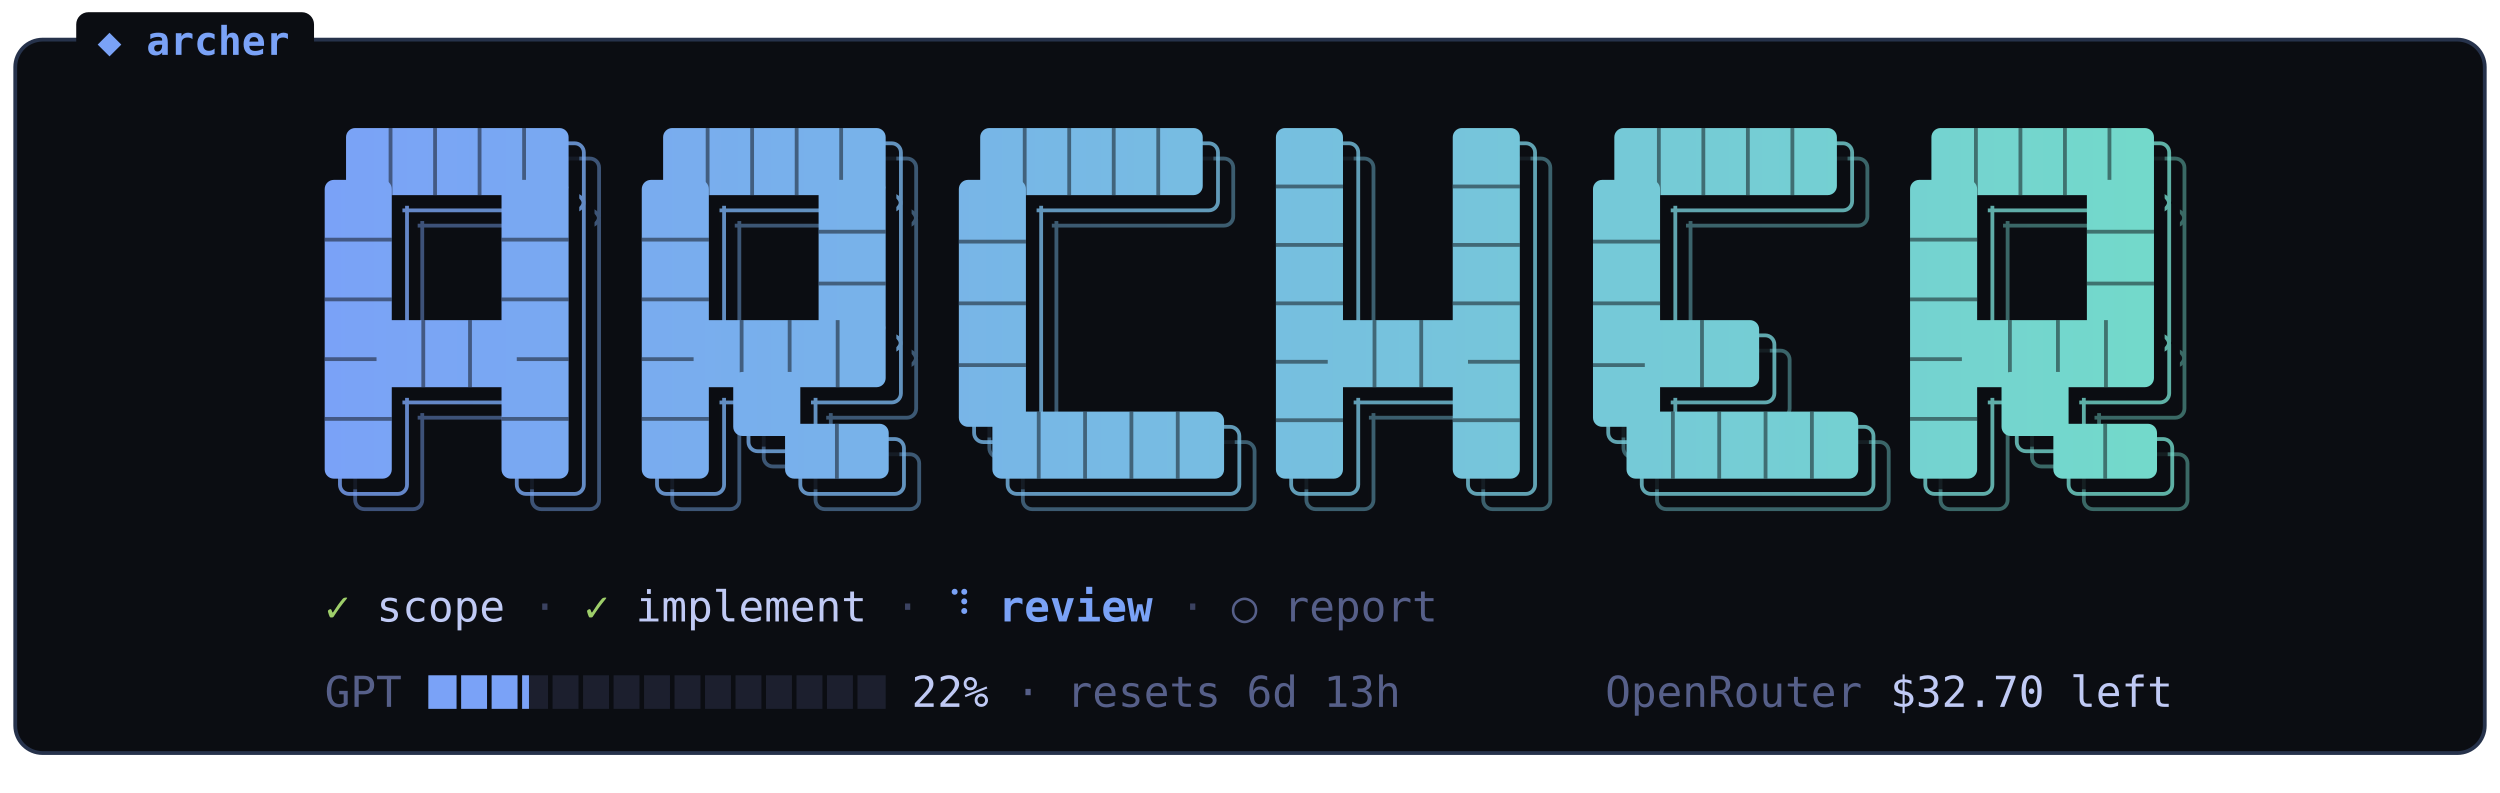
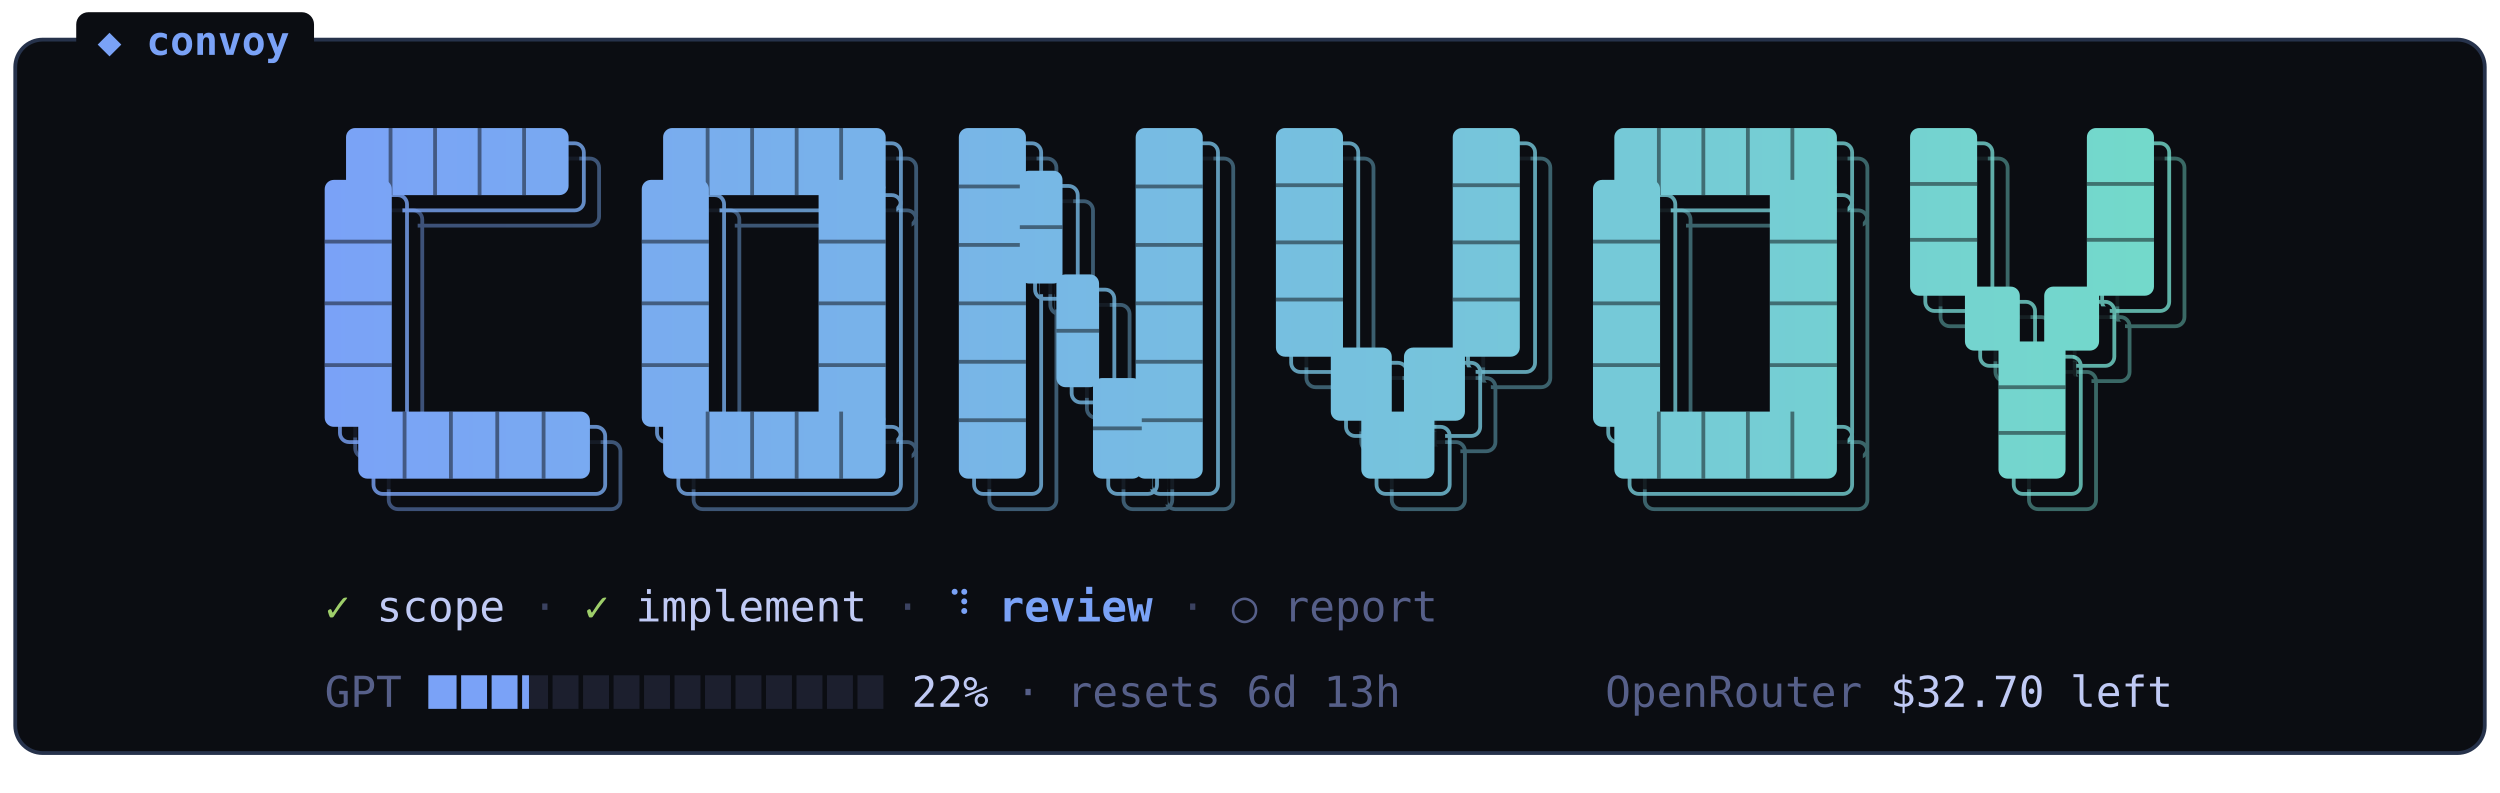
- <svg xmlns="http://www.w3.org/2000/svg" viewBox="0 0 1640 520" width="820" role="img" aria-label="archer">
+ <svg xmlns="http://www.w3.org/2000/svg" viewBox="0 0 1640 520" width="820" role="img" aria-label="convoy">
  <defs>
    <linearGradient id="wm" gradientUnits="userSpaceOnUse" x1="213" y1="0" x2="1427" y2="0">
      <stop offset="0" stop-color="#7AA2F7" />
      <stop offset="1" stop-color="#73DACA" />
    </linearGradient>
  </defs>
  <rect x="10" y="26" width="1620" height="468" rx="18" fill="#0B0D12" stroke="#26324B" stroke-width="2.5" />
  <rect x="50" y="8" width="156" height="36" rx="8" fill="#0B0D12" />
  <text x="64" y="27" font-family="ui-monospace, 'SF Mono', SFMono-Regular, Menlo, Consolas, 'DejaVu Sans Mono', monospace" font-size="26" fill="#7AA2F7" dominant-baseline="central" textLength="16" lengthAdjust="spacingAndGlyphs">◆</text>
-   <text x="96" y="27" font-family="ui-monospace, 'SF Mono', SFMono-Regular, Menlo, Consolas, 'DejaVu Sans Mono', monospace" font-size="26" font-weight="bold" fill="#7AA2F7" dominant-baseline="central" textLength="96" lengthAdjust="spacingAndGlyphs">archer</text>
+   <text x="96" y="27" font-family="ui-monospace, 'SF Mono', SFMono-Regular, Menlo, Consolas, 'DejaVu Sans Mono', monospace" font-size="26" font-weight="bold" fill="#7AA2F7" dominant-baseline="central" textLength="96" lengthAdjust="spacingAndGlyphs">convoy</text>
  <g>
    <g opacity="0.45">
      <rect x="247" y="104" width="146" height="44" rx="6" fill="none" stroke="url(#wm)" stroke-width="2.5" />
-       <rect x="233" y="138" width="44" height="196" rx="6" fill="none" stroke="url(#wm)" stroke-width="2.5" />
-       <rect x="349" y="138" width="44" height="196" rx="6" fill="none" stroke="url(#wm)" stroke-width="2.5" />
-       <rect x="267" y="230" width="92" height="44" rx="6" fill="none" stroke="url(#wm)" stroke-width="2.5" />
      <rect x="250" y="107" width="140" height="38" fill="#0B0D12" />
-       <rect x="236" y="141" width="38" height="190" fill="#0B0D12" />
-       <rect x="352" y="141" width="38" height="190" fill="#0B0D12" />
-       <rect x="270" y="233" width="86" height="38" fill="#0B0D12" />
+       <rect x="233" y="138" width="44" height="162" rx="6" fill="none" stroke="url(#wm)" stroke-width="2.5" />
+       <rect x="236" y="141" width="38" height="156" fill="#0B0D12" />
+       <rect x="255" y="290" width="152" height="44" rx="6" fill="none" stroke="url(#wm)" stroke-width="2.5" />
+       <rect x="258" y="293" width="146" height="38" fill="#0B0D12" />
    </g>
    <g opacity="0.8">
      <rect x="237" y="94" width="146" height="44" rx="6" fill="none" stroke="url(#wm)" stroke-width="2.5" />
-       <rect x="223" y="128" width="44" height="196" rx="6" fill="none" stroke="url(#wm)" stroke-width="2.5" />
-       <rect x="339" y="128" width="44" height="196" rx="6" fill="none" stroke="url(#wm)" stroke-width="2.5" />
-       <rect x="257" y="220" width="92" height="44" rx="6" fill="none" stroke="url(#wm)" stroke-width="2.5" />
      <rect x="240" y="97" width="140" height="38" fill="#0B0D12" />
-       <rect x="226" y="131" width="38" height="190" fill="#0B0D12" />
-       <rect x="342" y="131" width="38" height="190" fill="#0B0D12" />
-       <rect x="260" y="223" width="86" height="38" fill="#0B0D12" />
+       <rect x="223" y="128" width="44" height="162" rx="6" fill="none" stroke="url(#wm)" stroke-width="2.5" />
+       <rect x="226" y="131" width="38" height="156" fill="#0B0D12" />
+       <rect x="245" y="280" width="152" height="44" rx="6" fill="none" stroke="url(#wm)" stroke-width="2.5" />
+       <rect x="248" y="283" width="146" height="38" fill="#0B0D12" />
    </g>
    <rect x="227" y="84" width="146" height="44" rx="6" fill="url(#wm)" />
    <rect x="254.95" y="84" width="2.5" height="44" fill="#0B0D12" opacity="0.5" />
    <rect x="284.15" y="84" width="2.5" height="44" fill="#0B0D12" opacity="0.5" />
    <rect x="313.35" y="84" width="2.5" height="44" fill="#0B0D12" opacity="0.5" />
    <rect x="342.55" y="84" width="2.5" height="44" fill="#0B0D12" opacity="0.5" />
-     <rect x="213" y="118" width="44" height="196" rx="6" fill="url(#wm)" />
-     <rect x="213" y="155.95" width="44" height="2.5" fill="#0B0D12" opacity="0.5" />
-     <rect x="213" y="195.15" width="44" height="2.5" fill="#0B0D12" opacity="0.5" />
-     <rect x="213" y="234.35" width="44" height="2.5" fill="#0B0D12" opacity="0.5" />
-     <rect x="213" y="273.55" width="44" height="2.5" fill="#0B0D12" opacity="0.5" />
-     <rect x="329" y="118" width="44" height="196" rx="6" fill="url(#wm)" />
-     <rect x="329" y="155.95" width="44" height="2.5" fill="#0B0D12" opacity="0.5" />
-     <rect x="329" y="195.15" width="44" height="2.5" fill="#0B0D12" opacity="0.5" />
-     <rect x="329" y="234.35" width="44" height="2.5" fill="#0B0D12" opacity="0.5" />
-     <rect x="329" y="273.55" width="44" height="2.5" fill="#0B0D12" opacity="0.5" />
-     <rect x="247" y="210" width="92" height="44" rx="6" fill="url(#wm)" />
-     <rect x="276.42" y="210" width="2.5" height="44" fill="#0B0D12" opacity="0.5" />
-     <rect x="307.08" y="210" width="2.5" height="44" fill="#0B0D12" opacity="0.5" />
+     <rect x="213" y="118" width="44" height="162" rx="6" fill="url(#wm)" />
+     <rect x="213" y="157.25" width="44" height="2.5" fill="#0B0D12" opacity="0.5" />
+     <rect x="213" y="197.75" width="44" height="2.5" fill="#0B0D12" opacity="0.5" />
+     <rect x="213" y="238.25" width="44" height="2.5" fill="#0B0D12" opacity="0.5" />
+     <rect x="235" y="270" width="152" height="44" rx="6" fill="url(#wm)" />
+     <rect x="264.15" y="270" width="2.5" height="44" fill="#0B0D12" opacity="0.5" />
+     <rect x="294.55" y="270" width="2.5" height="44" fill="#0B0D12" opacity="0.5" />
+     <rect x="324.95" y="270" width="2.5" height="44" fill="#0B0D12" opacity="0.5" />
+     <rect x="355.35" y="270" width="2.5" height="44" fill="#0B0D12" opacity="0.5" />
  </g>
  <g>
    <g opacity="0.45">
      <rect x="455" y="104" width="146" height="44" rx="6" fill="none" stroke="url(#wm)" stroke-width="2.5" />
-       <rect x="441" y="138" width="44" height="196" rx="6" fill="none" stroke="url(#wm)" stroke-width="2.5" />
-       <rect x="557" y="138" width="44" height="102" rx="6" fill="none" stroke="url(#wm)" stroke-width="2.5" />
-       <rect x="475" y="230" width="126" height="44" rx="6" fill="none" stroke="url(#wm)" stroke-width="2.5" />
-       <rect x="501" y="264" width="44" height="42" rx="6" fill="none" stroke="url(#wm)" stroke-width="2.5" />
-       <rect x="535" y="298" width="68" height="36" rx="6" fill="none" stroke="url(#wm)" stroke-width="2.5" />
      <rect x="458" y="107" width="140" height="38" fill="#0B0D12" />
-       <rect x="444" y="141" width="38" height="190" fill="#0B0D12" />
-       <rect x="560" y="141" width="38" height="96" fill="#0B0D12" />
-       <rect x="478" y="233" width="120" height="38" fill="#0B0D12" />
-       <rect x="504" y="267" width="38" height="36" fill="#0B0D12" />
-       <rect x="538" y="301" width="62" height="30" fill="#0B0D12" />
+       <rect x="441" y="138" width="44" height="162" rx="6" fill="none" stroke="url(#wm)" stroke-width="2.5" />
+       <rect x="444" y="141" width="38" height="156" fill="#0B0D12" />
+       <rect x="557" y="138" width="44" height="162" rx="6" fill="none" stroke="url(#wm)" stroke-width="2.5" />
+       <rect x="560" y="141" width="38" height="156" fill="#0B0D12" />
+       <rect x="455" y="290" width="146" height="44" rx="6" fill="none" stroke="url(#wm)" stroke-width="2.5" />
+       <rect x="458" y="293" width="140" height="38" fill="#0B0D12" />
    </g>
    <g opacity="0.8">
      <rect x="445" y="94" width="146" height="44" rx="6" fill="none" stroke="url(#wm)" stroke-width="2.5" />
-       <rect x="431" y="128" width="44" height="196" rx="6" fill="none" stroke="url(#wm)" stroke-width="2.5" />
-       <rect x="547" y="128" width="44" height="102" rx="6" fill="none" stroke="url(#wm)" stroke-width="2.5" />
-       <rect x="465" y="220" width="126" height="44" rx="6" fill="none" stroke="url(#wm)" stroke-width="2.5" />
-       <rect x="491" y="254" width="44" height="42" rx="6" fill="none" stroke="url(#wm)" stroke-width="2.5" />
-       <rect x="525" y="288" width="68" height="36" rx="6" fill="none" stroke="url(#wm)" stroke-width="2.5" />
      <rect x="448" y="97" width="140" height="38" fill="#0B0D12" />
-       <rect x="434" y="131" width="38" height="190" fill="#0B0D12" />
-       <rect x="550" y="131" width="38" height="96" fill="#0B0D12" />
-       <rect x="468" y="223" width="120" height="38" fill="#0B0D12" />
-       <rect x="494" y="257" width="38" height="36" fill="#0B0D12" />
-       <rect x="528" y="291" width="62" height="30" fill="#0B0D12" />
+       <rect x="431" y="128" width="44" height="162" rx="6" fill="none" stroke="url(#wm)" stroke-width="2.5" />
+       <rect x="434" y="131" width="38" height="156" fill="#0B0D12" />
+       <rect x="547" y="128" width="44" height="162" rx="6" fill="none" stroke="url(#wm)" stroke-width="2.5" />
+       <rect x="550" y="131" width="38" height="156" fill="#0B0D12" />
+       <rect x="445" y="280" width="146" height="44" rx="6" fill="none" stroke="url(#wm)" stroke-width="2.5" />
+       <rect x="448" y="283" width="140" height="38" fill="#0B0D12" />
    </g>
    <rect x="435" y="84" width="146" height="44" rx="6" fill="url(#wm)" />
    <rect x="462.95" y="84" width="2.5" height="44" fill="#0B0D12" opacity="0.5" />
    <rect x="492.15" y="84" width="2.5" height="44" fill="#0B0D12" opacity="0.5" />
    <rect x="521.35" y="84" width="2.5" height="44" fill="#0B0D12" opacity="0.5" />
    <rect x="550.55" y="84" width="2.5" height="44" fill="#0B0D12" opacity="0.5" />
-     <rect x="421" y="118" width="44" height="196" rx="6" fill="url(#wm)" />
-     <rect x="421" y="155.95" width="44" height="2.5" fill="#0B0D12" opacity="0.5" />
-     <rect x="421" y="195.15" width="44" height="2.5" fill="#0B0D12" opacity="0.5" />
-     <rect x="421" y="234.35" width="44" height="2.5" fill="#0B0D12" opacity="0.5" />
-     <rect x="421" y="273.55" width="44" height="2.5" fill="#0B0D12" opacity="0.5" />
-     <rect x="537" y="118" width="44" height="102" rx="6" fill="url(#wm)" />
-     <rect x="537" y="150.75" width="44" height="2.5" fill="#0B0D12" opacity="0.5" />
-     <rect x="537" y="184.75" width="44" height="2.5" fill="#0B0D12" opacity="0.5" />
-     <rect x="455" y="210" width="126" height="44" rx="6" fill="url(#wm)" />
-     <rect x="485.25" y="210" width="2.5" height="44" fill="#0B0D12" opacity="0.5" />
-     <rect x="516.75" y="210" width="2.5" height="44" fill="#0B0D12" opacity="0.5" />
-     <rect x="548.25" y="210" width="2.5" height="44" fill="#0B0D12" opacity="0.5" />
-     <rect x="481" y="244" width="44" height="42" rx="6" fill="url(#wm)" />
-     <rect x="515" y="278" width="68" height="36" rx="6" fill="url(#wm)" />
-     <rect x="547.75" y="278" width="2.5" height="36" fill="#0B0D12" opacity="0.5" />
-   </g>
-   <g>
-     <g opacity="0.45">
-       <rect x="663" y="104" width="146" height="44" rx="6" fill="none" stroke="url(#wm)" stroke-width="2.5" />
-       <rect x="649" y="138" width="44" height="162" rx="6" fill="none" stroke="url(#wm)" stroke-width="2.5" />
-       <rect x="671" y="290" width="152" height="44" rx="6" fill="none" stroke="url(#wm)" stroke-width="2.5" />
-       <rect x="666" y="107" width="140" height="38" fill="#0B0D12" />
-       <rect x="652" y="141" width="38" height="156" fill="#0B0D12" />
-       <rect x="674" y="293" width="146" height="38" fill="#0B0D12" />
-     </g>
-     <g opacity="0.8">
-       <rect x="653" y="94" width="146" height="44" rx="6" fill="none" stroke="url(#wm)" stroke-width="2.5" />
-       <rect x="639" y="128" width="44" height="162" rx="6" fill="none" stroke="url(#wm)" stroke-width="2.5" />
-       <rect x="661" y="280" width="152" height="44" rx="6" fill="none" stroke="url(#wm)" stroke-width="2.5" />
-       <rect x="656" y="97" width="140" height="38" fill="#0B0D12" />
-       <rect x="642" y="131" width="38" height="156" fill="#0B0D12" />
-       <rect x="664" y="283" width="146" height="38" fill="#0B0D12" />
-     </g>
-     <rect x="643" y="84" width="146" height="44" rx="6" fill="url(#wm)" />
-     <rect x="670.95" y="84" width="2.5" height="44" fill="#0B0D12" opacity="0.5" />
-     <rect x="700.15" y="84" width="2.5" height="44" fill="#0B0D12" opacity="0.5" />
-     <rect x="729.35" y="84" width="2.5" height="44" fill="#0B0D12" opacity="0.5" />
-     <rect x="758.55" y="84" width="2.5" height="44" fill="#0B0D12" opacity="0.5" />
-     <rect x="629" y="118" width="44" height="162" rx="6" fill="url(#wm)" />
-     <rect x="629" y="157.25" width="44" height="2.5" fill="#0B0D12" opacity="0.5" />
+     <rect x="421" y="118" width="44" height="162" rx="6" fill="url(#wm)" />
+     <rect x="421" y="157.25" width="44" height="2.5" fill="#0B0D12" opacity="0.5" />
+     <rect x="421" y="197.75" width="44" height="2.5" fill="#0B0D12" opacity="0.5" />
+     <rect x="421" y="238.25" width="44" height="2.5" fill="#0B0D12" opacity="0.5" />
+     <rect x="537" y="118" width="44" height="162" rx="6" fill="url(#wm)" />
+     <rect x="537" y="157.25" width="44" height="2.5" fill="#0B0D12" opacity="0.5" />
+     <rect x="537" y="197.75" width="44" height="2.5" fill="#0B0D12" opacity="0.5" />
+     <rect x="537" y="238.25" width="44" height="2.5" fill="#0B0D12" opacity="0.5" />
+     <rect x="435" y="270" width="146" height="44" rx="6" fill="url(#wm)" />
+     <rect x="462.95" y="270" width="2.5" height="44" fill="#0B0D12" opacity="0.5" />
+     <rect x="492.15" y="270" width="2.5" height="44" fill="#0B0D12" opacity="0.5" />
+     <rect x="521.35" y="270" width="2.5" height="44" fill="#0B0D12" opacity="0.5" />
+     <rect x="550.55" y="270" width="2.5" height="44" fill="#0B0D12" opacity="0.5" />
+   </g>
+   <g>
+     <g opacity="0.45">
+       <rect x="649" y="104" width="44" height="230" rx="6" fill="none" stroke="url(#wm)" stroke-width="2.5" />
+       <rect x="652" y="107" width="38" height="224" fill="#0B0D12" />
+       <rect x="765" y="104" width="44" height="230" rx="6" fill="none" stroke="url(#wm)" stroke-width="2.5" />
+       <rect x="768" y="107" width="38" height="224" fill="#0B0D12" />
+       <rect x="689" y="132" width="28" height="74" rx="6" fill="none" stroke="url(#wm)" stroke-width="2.5" />
+       <rect x="692" y="135" width="22" height="68" fill="#0B0D12" />
+       <rect x="713" y="200" width="28" height="74" rx="6" fill="none" stroke="url(#wm)" stroke-width="2.5" />
+       <rect x="716" y="203" width="22" height="68" fill="#0B0D12" />
+       <rect x="737" y="268" width="32" height="66" rx="6" fill="none" stroke="url(#wm)" stroke-width="2.5" />
+       <rect x="740" y="271" width="26" height="60" fill="#0B0D12" />
+     </g>
+     <g opacity="0.8">
+       <rect x="639" y="94" width="44" height="230" rx="6" fill="none" stroke="url(#wm)" stroke-width="2.5" />
+       <rect x="642" y="97" width="38" height="224" fill="#0B0D12" />
+       <rect x="755" y="94" width="44" height="230" rx="6" fill="none" stroke="url(#wm)" stroke-width="2.5" />
+       <rect x="758" y="97" width="38" height="224" fill="#0B0D12" />
+       <rect x="679" y="122" width="28" height="74" rx="6" fill="none" stroke="url(#wm)" stroke-width="2.5" />
+       <rect x="682" y="125" width="22" height="68" fill="#0B0D12" />
+       <rect x="703" y="190" width="28" height="74" rx="6" fill="none" stroke="url(#wm)" stroke-width="2.5" />
+       <rect x="706" y="193" width="22" height="68" fill="#0B0D12" />
+       <rect x="727" y="258" width="32" height="66" rx="6" fill="none" stroke="url(#wm)" stroke-width="2.5" />
+       <rect x="730" y="261" width="26" height="60" fill="#0B0D12" />
+     </g>
+     <rect x="629" y="84" width="44" height="230" rx="6" fill="url(#wm)" />
+     <rect x="629" y="121.08" width="44" height="2.5" fill="#0B0D12" opacity="0.5" />
+     <rect x="629" y="159.42" width="44" height="2.5" fill="#0B0D12" opacity="0.5" />
    <rect x="629" y="197.75" width="44" height="2.5" fill="#0B0D12" opacity="0.5" />
-     <rect x="629" y="238.25" width="44" height="2.5" fill="#0B0D12" opacity="0.5" />
-     <rect x="651" y="270" width="152" height="44" rx="6" fill="url(#wm)" />
-     <rect x="680.15" y="270" width="2.5" height="44" fill="#0B0D12" opacity="0.5" />
-     <rect x="710.55" y="270" width="2.5" height="44" fill="#0B0D12" opacity="0.5" />
-     <rect x="740.95" y="270" width="2.5" height="44" fill="#0B0D12" opacity="0.5" />
-     <rect x="771.35" y="270" width="2.5" height="44" fill="#0B0D12" opacity="0.5" />
-   </g>
-   <g>
-     <g opacity="0.45">
-       <rect x="857" y="104" width="44" height="230" rx="6" fill="none" stroke="url(#wm)" stroke-width="2.5" />
-       <rect x="973" y="104" width="44" height="230" rx="6" fill="none" stroke="url(#wm)" stroke-width="2.5" />
-       <rect x="891" y="230" width="92" height="44" rx="6" fill="none" stroke="url(#wm)" stroke-width="2.5" />
-       <rect x="860" y="107" width="38" height="224" fill="#0B0D12" />
-       <rect x="976" y="107" width="38" height="224" fill="#0B0D12" />
-       <rect x="894" y="233" width="86" height="38" fill="#0B0D12" />
-     </g>
-     <g opacity="0.8">
-       <rect x="847" y="94" width="44" height="230" rx="6" fill="none" stroke="url(#wm)" stroke-width="2.5" />
-       <rect x="963" y="94" width="44" height="230" rx="6" fill="none" stroke="url(#wm)" stroke-width="2.5" />
-       <rect x="881" y="220" width="92" height="44" rx="6" fill="none" stroke="url(#wm)" stroke-width="2.5" />
-       <rect x="850" y="97" width="38" height="224" fill="#0B0D12" />
-       <rect x="966" y="97" width="38" height="224" fill="#0B0D12" />
-       <rect x="884" y="223" width="86" height="38" fill="#0B0D12" />
-     </g>
-     <rect x="837" y="84" width="44" height="230" rx="6" fill="url(#wm)" />
-     <rect x="837" y="121.08" width="44" height="2.5" fill="#0B0D12" opacity="0.5" />
-     <rect x="837" y="159.42" width="44" height="2.5" fill="#0B0D12" opacity="0.5" />
-     <rect x="837" y="197.75" width="44" height="2.5" fill="#0B0D12" opacity="0.5" />
-     <rect x="837" y="236.08" width="44" height="2.5" fill="#0B0D12" opacity="0.5" />
-     <rect x="837" y="274.42" width="44" height="2.5" fill="#0B0D12" opacity="0.5" />
-     <rect x="953" y="84" width="44" height="230" rx="6" fill="url(#wm)" />
-     <rect x="953" y="121.08" width="44" height="2.5" fill="#0B0D12" opacity="0.5" />
-     <rect x="953" y="159.42" width="44" height="2.5" fill="#0B0D12" opacity="0.5" />
-     <rect x="953" y="197.75" width="44" height="2.5" fill="#0B0D12" opacity="0.5" />
-     <rect x="953" y="236.08" width="44" height="2.5" fill="#0B0D12" opacity="0.5" />
-     <rect x="953" y="274.42" width="44" height="2.5" fill="#0B0D12" opacity="0.5" />
-     <rect x="871" y="210" width="92" height="44" rx="6" fill="url(#wm)" />
-     <rect x="900.42" y="210" width="2.5" height="44" fill="#0B0D12" opacity="0.5" />
-     <rect x="931.08" y="210" width="2.5" height="44" fill="#0B0D12" opacity="0.5" />
+     <rect x="629" y="236.08" width="44" height="2.5" fill="#0B0D12" opacity="0.5" />
+     <rect x="629" y="274.42" width="44" height="2.5" fill="#0B0D12" opacity="0.5" />
+     <rect x="745" y="84" width="44" height="230" rx="6" fill="url(#wm)" />
+     <rect x="745" y="121.08" width="44" height="2.5" fill="#0B0D12" opacity="0.5" />
+     <rect x="745" y="159.42" width="44" height="2.5" fill="#0B0D12" opacity="0.5" />
+     <rect x="745" y="197.75" width="44" height="2.5" fill="#0B0D12" opacity="0.5" />
+     <rect x="745" y="236.08" width="44" height="2.5" fill="#0B0D12" opacity="0.5" />
+     <rect x="745" y="274.42" width="44" height="2.5" fill="#0B0D12" opacity="0.5" />
+     <rect x="669" y="112" width="28" height="74" rx="6" fill="url(#wm)" />
+     <rect x="669" y="147.75" width="28" height="2.5" fill="#0B0D12" opacity="0.5" />
+     <rect x="693" y="180" width="28" height="74" rx="6" fill="url(#wm)" />
+     <rect x="693" y="215.75" width="28" height="2.5" fill="#0B0D12" opacity="0.5" />
+     <rect x="717" y="248" width="32" height="66" rx="6" fill="url(#wm)" />
+     <rect x="717" y="279.75" width="32" height="2.5" fill="#0B0D12" opacity="0.5" />
+   </g>
+   <g>
+     <g opacity="0.45">
+       <rect x="857" y="104" width="44" height="150" rx="6" fill="none" stroke="url(#wm)" stroke-width="2.5" />
+       <rect x="860" y="107" width="38" height="144" fill="#0B0D12" />
+       <rect x="973" y="104" width="44" height="150" rx="6" fill="none" stroke="url(#wm)" stroke-width="2.5" />
+       <rect x="976" y="107" width="38" height="144" fill="#0B0D12" />
+       <rect x="893" y="248" width="40" height="48" rx="6" fill="none" stroke="url(#wm)" stroke-width="2.5" />
+       <rect x="896" y="251" width="34" height="42" fill="#0B0D12" />
+       <rect x="941" y="248" width="40" height="48" rx="6" fill="none" stroke="url(#wm)" stroke-width="2.5" />
+       <rect x="944" y="251" width="34" height="42" fill="#0B0D12" />
+       <rect x="913" y="290" width="48" height="44" rx="6" fill="none" stroke="url(#wm)" stroke-width="2.5" />
+       <rect x="916" y="293" width="42" height="38" fill="#0B0D12" />
+     </g>
+     <g opacity="0.8">
+       <rect x="847" y="94" width="44" height="150" rx="6" fill="none" stroke="url(#wm)" stroke-width="2.5" />
+       <rect x="850" y="97" width="38" height="144" fill="#0B0D12" />
+       <rect x="963" y="94" width="44" height="150" rx="6" fill="none" stroke="url(#wm)" stroke-width="2.5" />
+       <rect x="966" y="97" width="38" height="144" fill="#0B0D12" />
+       <rect x="883" y="238" width="40" height="48" rx="6" fill="none" stroke="url(#wm)" stroke-width="2.5" />
+       <rect x="886" y="241" width="34" height="42" fill="#0B0D12" />
+       <rect x="931" y="238" width="40" height="48" rx="6" fill="none" stroke="url(#wm)" stroke-width="2.5" />
+       <rect x="934" y="241" width="34" height="42" fill="#0B0D12" />
+       <rect x="903" y="280" width="48" height="44" rx="6" fill="none" stroke="url(#wm)" stroke-width="2.5" />
+       <rect x="906" y="283" width="42" height="38" fill="#0B0D12" />
+     </g>
+     <rect x="837" y="84" width="44" height="150" rx="6" fill="url(#wm)" />
+     <rect x="837" y="120.25" width="44" height="2.5" fill="#0B0D12" opacity="0.5" />
+     <rect x="837" y="157.75" width="44" height="2.5" fill="#0B0D12" opacity="0.5" />
+     <rect x="837" y="195.25" width="44" height="2.5" fill="#0B0D12" opacity="0.5" />
+     <rect x="953" y="84" width="44" height="150" rx="6" fill="url(#wm)" />
+     <rect x="953" y="120.25" width="44" height="2.5" fill="#0B0D12" opacity="0.5" />
+     <rect x="953" y="157.75" width="44" height="2.5" fill="#0B0D12" opacity="0.5" />
+     <rect x="953" y="195.25" width="44" height="2.5" fill="#0B0D12" opacity="0.5" />
+     <rect x="873" y="228" width="40" height="48" rx="6" fill="url(#wm)" />
+     <rect x="921" y="228" width="40" height="48" rx="6" fill="url(#wm)" />
+     <rect x="893" y="270" width="48" height="44" rx="6" fill="url(#wm)" />
  </g>
  <g>
    <g opacity="0.45">
      <rect x="1079" y="104" width="146" height="44" rx="6" fill="none" stroke="url(#wm)" stroke-width="2.5" />
+       <rect x="1082" y="107" width="140" height="38" fill="#0B0D12" />
      <rect x="1065" y="138" width="44" height="162" rx="6" fill="none" stroke="url(#wm)" stroke-width="2.5" />
-       <rect x="1099" y="230" width="75" height="44" rx="6" fill="none" stroke="url(#wm)" stroke-width="2.5" />
-       <rect x="1087" y="290" width="152" height="44" rx="6" fill="none" stroke="url(#wm)" stroke-width="2.5" />
-       <rect x="1082" y="107" width="140" height="38" fill="#0B0D12" />
      <rect x="1068" y="141" width="38" height="156" fill="#0B0D12" />
-       <rect x="1102" y="233" width="69" height="38" fill="#0B0D12" />
-       <rect x="1090" y="293" width="146" height="38" fill="#0B0D12" />
+       <rect x="1181" y="138" width="44" height="162" rx="6" fill="none" stroke="url(#wm)" stroke-width="2.5" />
+       <rect x="1184" y="141" width="38" height="156" fill="#0B0D12" />
+       <rect x="1079" y="290" width="146" height="44" rx="6" fill="none" stroke="url(#wm)" stroke-width="2.5" />
+       <rect x="1082" y="293" width="140" height="38" fill="#0B0D12" />
    </g>
    <g opacity="0.8">
      <rect x="1069" y="94" width="146" height="44" rx="6" fill="none" stroke="url(#wm)" stroke-width="2.5" />
+       <rect x="1072" y="97" width="140" height="38" fill="#0B0D12" />
      <rect x="1055" y="128" width="44" height="162" rx="6" fill="none" stroke="url(#wm)" stroke-width="2.5" />
-       <rect x="1089" y="220" width="75" height="44" rx="6" fill="none" stroke="url(#wm)" stroke-width="2.5" />
-       <rect x="1077" y="280" width="152" height="44" rx="6" fill="none" stroke="url(#wm)" stroke-width="2.5" />
-       <rect x="1072" y="97" width="140" height="38" fill="#0B0D12" />
      <rect x="1058" y="131" width="38" height="156" fill="#0B0D12" />
-       <rect x="1092" y="223" width="69" height="38" fill="#0B0D12" />
-       <rect x="1080" y="283" width="146" height="38" fill="#0B0D12" />
+       <rect x="1171" y="128" width="44" height="162" rx="6" fill="none" stroke="url(#wm)" stroke-width="2.5" />
+       <rect x="1174" y="131" width="38" height="156" fill="#0B0D12" />
+       <rect x="1069" y="280" width="146" height="44" rx="6" fill="none" stroke="url(#wm)" stroke-width="2.5" />
+       <rect x="1072" y="283" width="140" height="38" fill="#0B0D12" />
    </g>
    <rect x="1059" y="84" width="146" height="44" rx="6" fill="url(#wm)" />
    <rect x="1086.95" y="84" width="2.5" height="44" fill="#0B0D12" opacity="0.5" />
    <rect x="1116.15" y="84" width="2.5" height="44" fill="#0B0D12" opacity="0.5" />
    <rect x="1145.35" y="84" width="2.5" height="44" fill="#0B0D12" opacity="0.5" />
    <rect x="1174.55" y="84" width="2.5" height="44" fill="#0B0D12" opacity="0.5" />
    <rect x="1045" y="118" width="44" height="162" rx="6" fill="url(#wm)" />
    <rect x="1045" y="157.25" width="44" height="2.5" fill="#0B0D12" opacity="0.5" />
    <rect x="1045" y="197.75" width="44" height="2.5" fill="#0B0D12" opacity="0.5" />
    <rect x="1045" y="238.25" width="44" height="2.5" fill="#0B0D12" opacity="0.5" />
-     <rect x="1079" y="210" width="75" height="44" rx="6" fill="url(#wm)" />
-     <rect x="1115.25" y="210" width="2.5" height="44" fill="#0B0D12" opacity="0.5" />
-     <rect x="1067" y="270" width="152" height="44" rx="6" fill="url(#wm)" />
-     <rect x="1096.15" y="270" width="2.5" height="44" fill="#0B0D12" opacity="0.5" />
-     <rect x="1126.55" y="270" width="2.5" height="44" fill="#0B0D12" opacity="0.5" />
-     <rect x="1156.95" y="270" width="2.5" height="44" fill="#0B0D12" opacity="0.5" />
-     <rect x="1187.35" y="270" width="2.5" height="44" fill="#0B0D12" opacity="0.5" />
-   </g>
-   <g>
-     <g opacity="0.45">
-       <rect x="1287" y="104" width="146" height="44" rx="6" fill="none" stroke="url(#wm)" stroke-width="2.5" />
-       <rect x="1273" y="138" width="44" height="196" rx="6" fill="none" stroke="url(#wm)" stroke-width="2.5" />
-       <rect x="1389" y="138" width="44" height="102" rx="6" fill="none" stroke="url(#wm)" stroke-width="2.5" />
-       <rect x="1307" y="230" width="126" height="44" rx="6" fill="none" stroke="url(#wm)" stroke-width="2.5" />
-       <rect x="1333" y="264" width="44" height="42" rx="6" fill="none" stroke="url(#wm)" stroke-width="2.5" />
-       <rect x="1367" y="298" width="68" height="36" rx="6" fill="none" stroke="url(#wm)" stroke-width="2.5" />
-       <rect x="1290" y="107" width="140" height="38" fill="#0B0D12" />
-       <rect x="1276" y="141" width="38" height="190" fill="#0B0D12" />
-       <rect x="1392" y="141" width="38" height="96" fill="#0B0D12" />
-       <rect x="1310" y="233" width="120" height="38" fill="#0B0D12" />
-       <rect x="1336" y="267" width="38" height="36" fill="#0B0D12" />
-       <rect x="1370" y="301" width="62" height="30" fill="#0B0D12" />
-     </g>
-     <g opacity="0.8">
-       <rect x="1277" y="94" width="146" height="44" rx="6" fill="none" stroke="url(#wm)" stroke-width="2.5" />
-       <rect x="1263" y="128" width="44" height="196" rx="6" fill="none" stroke="url(#wm)" stroke-width="2.5" />
-       <rect x="1379" y="128" width="44" height="102" rx="6" fill="none" stroke="url(#wm)" stroke-width="2.5" />
-       <rect x="1297" y="220" width="126" height="44" rx="6" fill="none" stroke="url(#wm)" stroke-width="2.5" />
-       <rect x="1323" y="254" width="44" height="42" rx="6" fill="none" stroke="url(#wm)" stroke-width="2.5" />
-       <rect x="1357" y="288" width="68" height="36" rx="6" fill="none" stroke="url(#wm)" stroke-width="2.5" />
-       <rect x="1280" y="97" width="140" height="38" fill="#0B0D12" />
-       <rect x="1266" y="131" width="38" height="190" fill="#0B0D12" />
-       <rect x="1382" y="131" width="38" height="96" fill="#0B0D12" />
-       <rect x="1300" y="223" width="120" height="38" fill="#0B0D12" />
-       <rect x="1326" y="257" width="38" height="36" fill="#0B0D12" />
-       <rect x="1360" y="291" width="62" height="30" fill="#0B0D12" />
-     </g>
-     <rect x="1267" y="84" width="146" height="44" rx="6" fill="url(#wm)" />
-     <rect x="1294.95" y="84" width="2.5" height="44" fill="#0B0D12" opacity="0.5" />
-     <rect x="1324.15" y="84" width="2.5" height="44" fill="#0B0D12" opacity="0.5" />
-     <rect x="1353.35" y="84" width="2.5" height="44" fill="#0B0D12" opacity="0.5" />
-     <rect x="1382.55" y="84" width="2.5" height="44" fill="#0B0D12" opacity="0.5" />
-     <rect x="1253" y="118" width="44" height="196" rx="6" fill="url(#wm)" />
-     <rect x="1253" y="155.95" width="44" height="2.5" fill="#0B0D12" opacity="0.5" />
-     <rect x="1253" y="195.15" width="44" height="2.5" fill="#0B0D12" opacity="0.5" />
-     <rect x="1253" y="234.35" width="44" height="2.5" fill="#0B0D12" opacity="0.5" />
-     <rect x="1253" y="273.55" width="44" height="2.5" fill="#0B0D12" opacity="0.5" />
-     <rect x="1369" y="118" width="44" height="102" rx="6" fill="url(#wm)" />
-     <rect x="1369" y="150.75" width="44" height="2.5" fill="#0B0D12" opacity="0.5" />
-     <rect x="1369" y="184.75" width="44" height="2.5" fill="#0B0D12" opacity="0.5" />
-     <rect x="1287" y="210" width="126" height="44" rx="6" fill="url(#wm)" />
-     <rect x="1317.25" y="210" width="2.5" height="44" fill="#0B0D12" opacity="0.5" />
-     <rect x="1348.75" y="210" width="2.5" height="44" fill="#0B0D12" opacity="0.5" />
-     <rect x="1380.25" y="210" width="2.5" height="44" fill="#0B0D12" opacity="0.5" />
-     <rect x="1313" y="244" width="44" height="42" rx="6" fill="url(#wm)" />
-     <rect x="1347" y="278" width="68" height="36" rx="6" fill="url(#wm)" />
-     <rect x="1379.75" y="278" width="2.5" height="36" fill="#0B0D12" opacity="0.5" />
+     <rect x="1161" y="118" width="44" height="162" rx="6" fill="url(#wm)" />
+     <rect x="1161" y="157.25" width="44" height="2.5" fill="#0B0D12" opacity="0.5" />
+     <rect x="1161" y="197.75" width="44" height="2.5" fill="#0B0D12" opacity="0.5" />
+     <rect x="1161" y="238.25" width="44" height="2.5" fill="#0B0D12" opacity="0.5" />
+     <rect x="1059" y="270" width="146" height="44" rx="6" fill="url(#wm)" />
+     <rect x="1086.95" y="270" width="2.5" height="44" fill="#0B0D12" opacity="0.5" />
+     <rect x="1116.15" y="270" width="2.5" height="44" fill="#0B0D12" opacity="0.5" />
+     <rect x="1145.35" y="270" width="2.5" height="44" fill="#0B0D12" opacity="0.5" />
+     <rect x="1174.55" y="270" width="2.5" height="44" fill="#0B0D12" opacity="0.5" />
+   </g>
+   <g>
+     <g opacity="0.45">
+       <rect x="1273" y="104" width="44" height="110" rx="6" fill="none" stroke="url(#wm)" stroke-width="2.5" />
+       <rect x="1276" y="107" width="38" height="104" fill="#0B0D12" />
+       <rect x="1389" y="104" width="44" height="110" rx="6" fill="none" stroke="url(#wm)" stroke-width="2.5" />
+       <rect x="1392" y="107" width="38" height="104" fill="#0B0D12" />
+       <rect x="1309" y="208" width="36" height="42" rx="6" fill="none" stroke="url(#wm)" stroke-width="2.5" />
+       <rect x="1312" y="211" width="30" height="36" fill="#0B0D12" />
+       <rect x="1361" y="208" width="36" height="42" rx="6" fill="none" stroke="url(#wm)" stroke-width="2.5" />
+       <rect x="1364" y="211" width="30" height="36" fill="#0B0D12" />
+       <rect x="1331" y="244" width="44" height="90" rx="6" fill="none" stroke="url(#wm)" stroke-width="2.5" />
+       <rect x="1334" y="247" width="38" height="84" fill="#0B0D12" />
+     </g>
+     <g opacity="0.8">
+       <rect x="1263" y="94" width="44" height="110" rx="6" fill="none" stroke="url(#wm)" stroke-width="2.5" />
+       <rect x="1266" y="97" width="38" height="104" fill="#0B0D12" />
+       <rect x="1379" y="94" width="44" height="110" rx="6" fill="none" stroke="url(#wm)" stroke-width="2.5" />
+       <rect x="1382" y="97" width="38" height="104" fill="#0B0D12" />
+       <rect x="1299" y="198" width="36" height="42" rx="6" fill="none" stroke="url(#wm)" stroke-width="2.5" />
+       <rect x="1302" y="201" width="30" height="36" fill="#0B0D12" />
+       <rect x="1351" y="198" width="36" height="42" rx="6" fill="none" stroke="url(#wm)" stroke-width="2.5" />
+       <rect x="1354" y="201" width="30" height="36" fill="#0B0D12" />
+       <rect x="1321" y="234" width="44" height="90" rx="6" fill="none" stroke="url(#wm)" stroke-width="2.5" />
+       <rect x="1324" y="237" width="38" height="84" fill="#0B0D12" />
+     </g>
+     <rect x="1253" y="84" width="44" height="110" rx="6" fill="url(#wm)" />
+     <rect x="1253" y="119.42" width="44" height="2.5" fill="#0B0D12" opacity="0.5" />
+     <rect x="1253" y="156.08" width="44" height="2.5" fill="#0B0D12" opacity="0.5" />
+     <rect x="1369" y="84" width="44" height="110" rx="6" fill="url(#wm)" />
+     <rect x="1369" y="119.42" width="44" height="2.5" fill="#0B0D12" opacity="0.5" />
+     <rect x="1369" y="156.08" width="44" height="2.5" fill="#0B0D12" opacity="0.5" />
+     <rect x="1289" y="188" width="36" height="42" rx="6" fill="url(#wm)" />
+     <rect x="1341" y="188" width="36" height="42" rx="6" fill="url(#wm)" />
+     <rect x="1311" y="224" width="44" height="90" rx="6" fill="url(#wm)" />
+     <rect x="1311" y="252.75" width="44" height="2.5" fill="#0B0D12" opacity="0.5" />
+     <rect x="1311" y="282.75" width="44" height="2.5" fill="#0B0D12" opacity="0.5" />
  </g>
  <text x="213" y="398" font-family="ui-monospace, 'SF Mono', SFMono-Regular, Menlo, Consolas, 'DejaVu Sans Mono', monospace" font-size="28" fill="#9ECE6A" dominant-baseline="central" textLength="17" lengthAdjust="spacingAndGlyphs">✓</text>
  <text x="247" y="398" font-family="ui-monospace, 'SF Mono', SFMono-Regular, Menlo, Consolas, 'DejaVu Sans Mono', monospace" font-size="28" fill="#C0CAF5" dominant-baseline="central" textLength="85" lengthAdjust="spacingAndGlyphs">scope</text>
  <text x="349" y="398" font-family="ui-monospace, 'SF Mono', SFMono-Regular, Menlo, Consolas, 'DejaVu Sans Mono', monospace" font-size="28" fill="#3B4261" dominant-baseline="central" textLength="17" lengthAdjust="spacingAndGlyphs">·</text>
  <text x="383" y="398" font-family="ui-monospace, 'SF Mono', SFMono-Regular, Menlo, Consolas, 'DejaVu Sans Mono', monospace" font-size="28" fill="#9ECE6A" dominant-baseline="central" textLength="17" lengthAdjust="spacingAndGlyphs">✓</text>
  <text x="417" y="398" font-family="ui-monospace, 'SF Mono', SFMono-Regular, Menlo, Consolas, 'DejaVu Sans Mono', monospace" font-size="28" fill="#C0CAF5" dominant-baseline="central" textLength="153" lengthAdjust="spacingAndGlyphs">implement</text>
  <text x="587" y="398" font-family="ui-monospace, 'SF Mono', SFMono-Regular, Menlo, Consolas, 'DejaVu Sans Mono', monospace" font-size="28" fill="#3B4261" dominant-baseline="central" textLength="17" lengthAdjust="spacingAndGlyphs">·</text>
  <g>
    <text x="621" y="398" font-family="ui-monospace, 'SF Mono', SFMono-Regular, Menlo, Consolas, 'DejaVu Sans Mono', monospace" font-size="28" fill="#7AA2F7" dominant-baseline="central" opacity="0" textLength="17" lengthAdjust="spacingAndGlyphs">⠋<animate attributeName="opacity" dur="1s" repeatCount="indefinite" calcMode="discrete" values="1;0" keyTimes="0;0.10" />
    </text>
    <text x="621" y="398" font-family="ui-monospace, 'SF Mono', SFMono-Regular, Menlo, Consolas, 'DejaVu Sans Mono', monospace" font-size="28" fill="#7AA2F7" dominant-baseline="central" opacity="0" textLength="17" lengthAdjust="spacingAndGlyphs">⠙<animate attributeName="opacity" dur="1s" repeatCount="indefinite" calcMode="discrete" values="0;1;0" keyTimes="0;0.10;0.20" />
    </text>
    <text x="621" y="398" font-family="ui-monospace, 'SF Mono', SFMono-Regular, Menlo, Consolas, 'DejaVu Sans Mono', monospace" font-size="28" fill="#7AA2F7" dominant-baseline="central" opacity="1" textLength="17" lengthAdjust="spacingAndGlyphs">⠹<animate attributeName="opacity" dur="1s" repeatCount="indefinite" calcMode="discrete" values="0;1;0" keyTimes="0;0.20;0.30" />
    </text>
    <text x="621" y="398" font-family="ui-monospace, 'SF Mono', SFMono-Regular, Menlo, Consolas, 'DejaVu Sans Mono', monospace" font-size="28" fill="#7AA2F7" dominant-baseline="central" opacity="0" textLength="17" lengthAdjust="spacingAndGlyphs">⠸<animate attributeName="opacity" dur="1s" repeatCount="indefinite" calcMode="discrete" values="0;1;0" keyTimes="0;0.30;0.40" />
    </text>
    <text x="621" y="398" font-family="ui-monospace, 'SF Mono', SFMono-Regular, Menlo, Consolas, 'DejaVu Sans Mono', monospace" font-size="28" fill="#7AA2F7" dominant-baseline="central" opacity="0" textLength="17" lengthAdjust="spacingAndGlyphs">⠼<animate attributeName="opacity" dur="1s" repeatCount="indefinite" calcMode="discrete" values="0;1;0" keyTimes="0;0.40;0.50" />
    </text>
    <text x="621" y="398" font-family="ui-monospace, 'SF Mono', SFMono-Regular, Menlo, Consolas, 'DejaVu Sans Mono', monospace" font-size="28" fill="#7AA2F7" dominant-baseline="central" opacity="0" textLength="17" lengthAdjust="spacingAndGlyphs">⠴<animate attributeName="opacity" dur="1s" repeatCount="indefinite" calcMode="discrete" values="0;1;0" keyTimes="0;0.50;0.60" />
    </text>
    <text x="621" y="398" font-family="ui-monospace, 'SF Mono', SFMono-Regular, Menlo, Consolas, 'DejaVu Sans Mono', monospace" font-size="28" fill="#7AA2F7" dominant-baseline="central" opacity="0" textLength="17" lengthAdjust="spacingAndGlyphs">⠦<animate attributeName="opacity" dur="1s" repeatCount="indefinite" calcMode="discrete" values="0;1;0" keyTimes="0;0.60;0.70" />
    </text>
    <text x="621" y="398" font-family="ui-monospace, 'SF Mono', SFMono-Regular, Menlo, Consolas, 'DejaVu Sans Mono', monospace" font-size="28" fill="#7AA2F7" dominant-baseline="central" opacity="0" textLength="17" lengthAdjust="spacingAndGlyphs">⠧<animate attributeName="opacity" dur="1s" repeatCount="indefinite" calcMode="discrete" values="0;1;0" keyTimes="0;0.70;0.80" />
    </text>
    <text x="621" y="398" font-family="ui-monospace, 'SF Mono', SFMono-Regular, Menlo, Consolas, 'DejaVu Sans Mono', monospace" font-size="28" fill="#7AA2F7" dominant-baseline="central" opacity="0" textLength="17" lengthAdjust="spacingAndGlyphs">⠇<animate attributeName="opacity" dur="1s" repeatCount="indefinite" calcMode="discrete" values="0;1;0" keyTimes="0;0.80;0.90" />
    </text>
    <text x="621" y="398" font-family="ui-monospace, 'SF Mono', SFMono-Regular, Menlo, Consolas, 'DejaVu Sans Mono', monospace" font-size="28" fill="#7AA2F7" dominant-baseline="central" opacity="0" textLength="17" lengthAdjust="spacingAndGlyphs">⠏<animate attributeName="opacity" dur="1s" repeatCount="indefinite" calcMode="discrete" values="0;1" keyTimes="0;0.90" />
    </text>
  </g>
  <text x="655" y="398" font-family="ui-monospace, 'SF Mono', SFMono-Regular, Menlo, Consolas, 'DejaVu Sans Mono', monospace" font-size="28" fill="#7AA2F7" font-weight="bold" dominant-baseline="central" textLength="102" lengthAdjust="spacingAndGlyphs">review</text>
  <text x="774" y="398" font-family="ui-monospace, 'SF Mono', SFMono-Regular, Menlo, Consolas, 'DejaVu Sans Mono', monospace" font-size="28" fill="#3B4261" dominant-baseline="central" textLength="17" lengthAdjust="spacingAndGlyphs">·</text>
  <text x="808" y="398" font-family="ui-monospace, 'SF Mono', SFMono-Regular, Menlo, Consolas, 'DejaVu Sans Mono', monospace" font-size="28" fill="#565F89" dominant-baseline="central" textLength="17" lengthAdjust="spacingAndGlyphs">○</text>
  <text x="842" y="398" font-family="ui-monospace, 'SF Mono', SFMono-Regular, Menlo, Consolas, 'DejaVu Sans Mono', monospace" font-size="28" fill="#565F89" dominant-baseline="central" textLength="102" lengthAdjust="spacingAndGlyphs">report</text>
  <text x="213" y="454" font-family="ui-monospace, 'SF Mono', SFMono-Regular, Menlo, Consolas, 'DejaVu Sans Mono', monospace" font-size="28" fill="#565F89" dominant-baseline="central" textLength="51" lengthAdjust="spacingAndGlyphs">GPT</text>
  <rect x="281" y="443" width="300" height="22" fill="#3B4261" opacity="0.35" />
  <rect x="281" y="443" width="66" height="22" fill="#7AA2F7">
    <animate attributeName="width" values="66;90;66" keyTimes="0;0.5;1" dur="5s" calcMode="spline" keySplines="0.42 0 0.58 1;0.42 0 0.58 1" repeatCount="indefinite" />
  </rect>
  <rect x="299.5" y="442" width="3" height="24" fill="#0B0D12" />
  <rect x="319.5" y="442" width="3" height="24" fill="#0B0D12" />
  <rect x="339.5" y="442" width="3" height="24" fill="#0B0D12" />
  <rect x="359.5" y="442" width="3" height="24" fill="#0B0D12" />
  <rect x="379.5" y="442" width="3" height="24" fill="#0B0D12" />
  <rect x="399.5" y="442" width="3" height="24" fill="#0B0D12" />
  <rect x="419.5" y="442" width="3" height="24" fill="#0B0D12" />
  <rect x="439.5" y="442" width="3" height="24" fill="#0B0D12" />
  <rect x="459.5" y="442" width="3" height="24" fill="#0B0D12" />
  <rect x="479.5" y="442" width="3" height="24" fill="#0B0D12" />
  <rect x="499.5" y="442" width="3" height="24" fill="#0B0D12" />
  <rect x="519.5" y="442" width="3" height="24" fill="#0B0D12" />
  <rect x="539.5" y="442" width="3" height="24" fill="#0B0D12" />
  <rect x="559.5" y="442" width="3" height="24" fill="#0B0D12" />
+   <rect x="579.5" y="442" width="3" height="24" fill="#0B0D12" />
  <text x="598" y="454" font-family="ui-monospace, 'SF Mono', SFMono-Regular, Menlo, Consolas, 'DejaVu Sans Mono', monospace" font-size="28" fill="#C0CAF5" dominant-baseline="central" textLength="51" lengthAdjust="spacingAndGlyphs">22%</text>
  <text x="666" y="454" font-family="ui-monospace, 'SF Mono', SFMono-Regular, Menlo, Consolas, 'DejaVu Sans Mono', monospace" font-size="28" fill="#565F89" dominant-baseline="central" textLength="255" lengthAdjust="spacingAndGlyphs">· resets 6d 13h</text>
  <text x="1053" y="454" font-family="ui-monospace, 'SF Mono', SFMono-Regular, Menlo, Consolas, 'DejaVu Sans Mono', monospace" font-size="28" fill="#565F89" dominant-baseline="central" textLength="170" lengthAdjust="spacingAndGlyphs">OpenRouter</text>
  <text x="1240" y="454" font-family="ui-monospace, 'SF Mono', SFMono-Regular, Menlo, Consolas, 'DejaVu Sans Mono', monospace" font-size="28" fill="#C0CAF5" dominant-baseline="central" textLength="187" lengthAdjust="spacingAndGlyphs">$32.70 left</text>
</svg>
